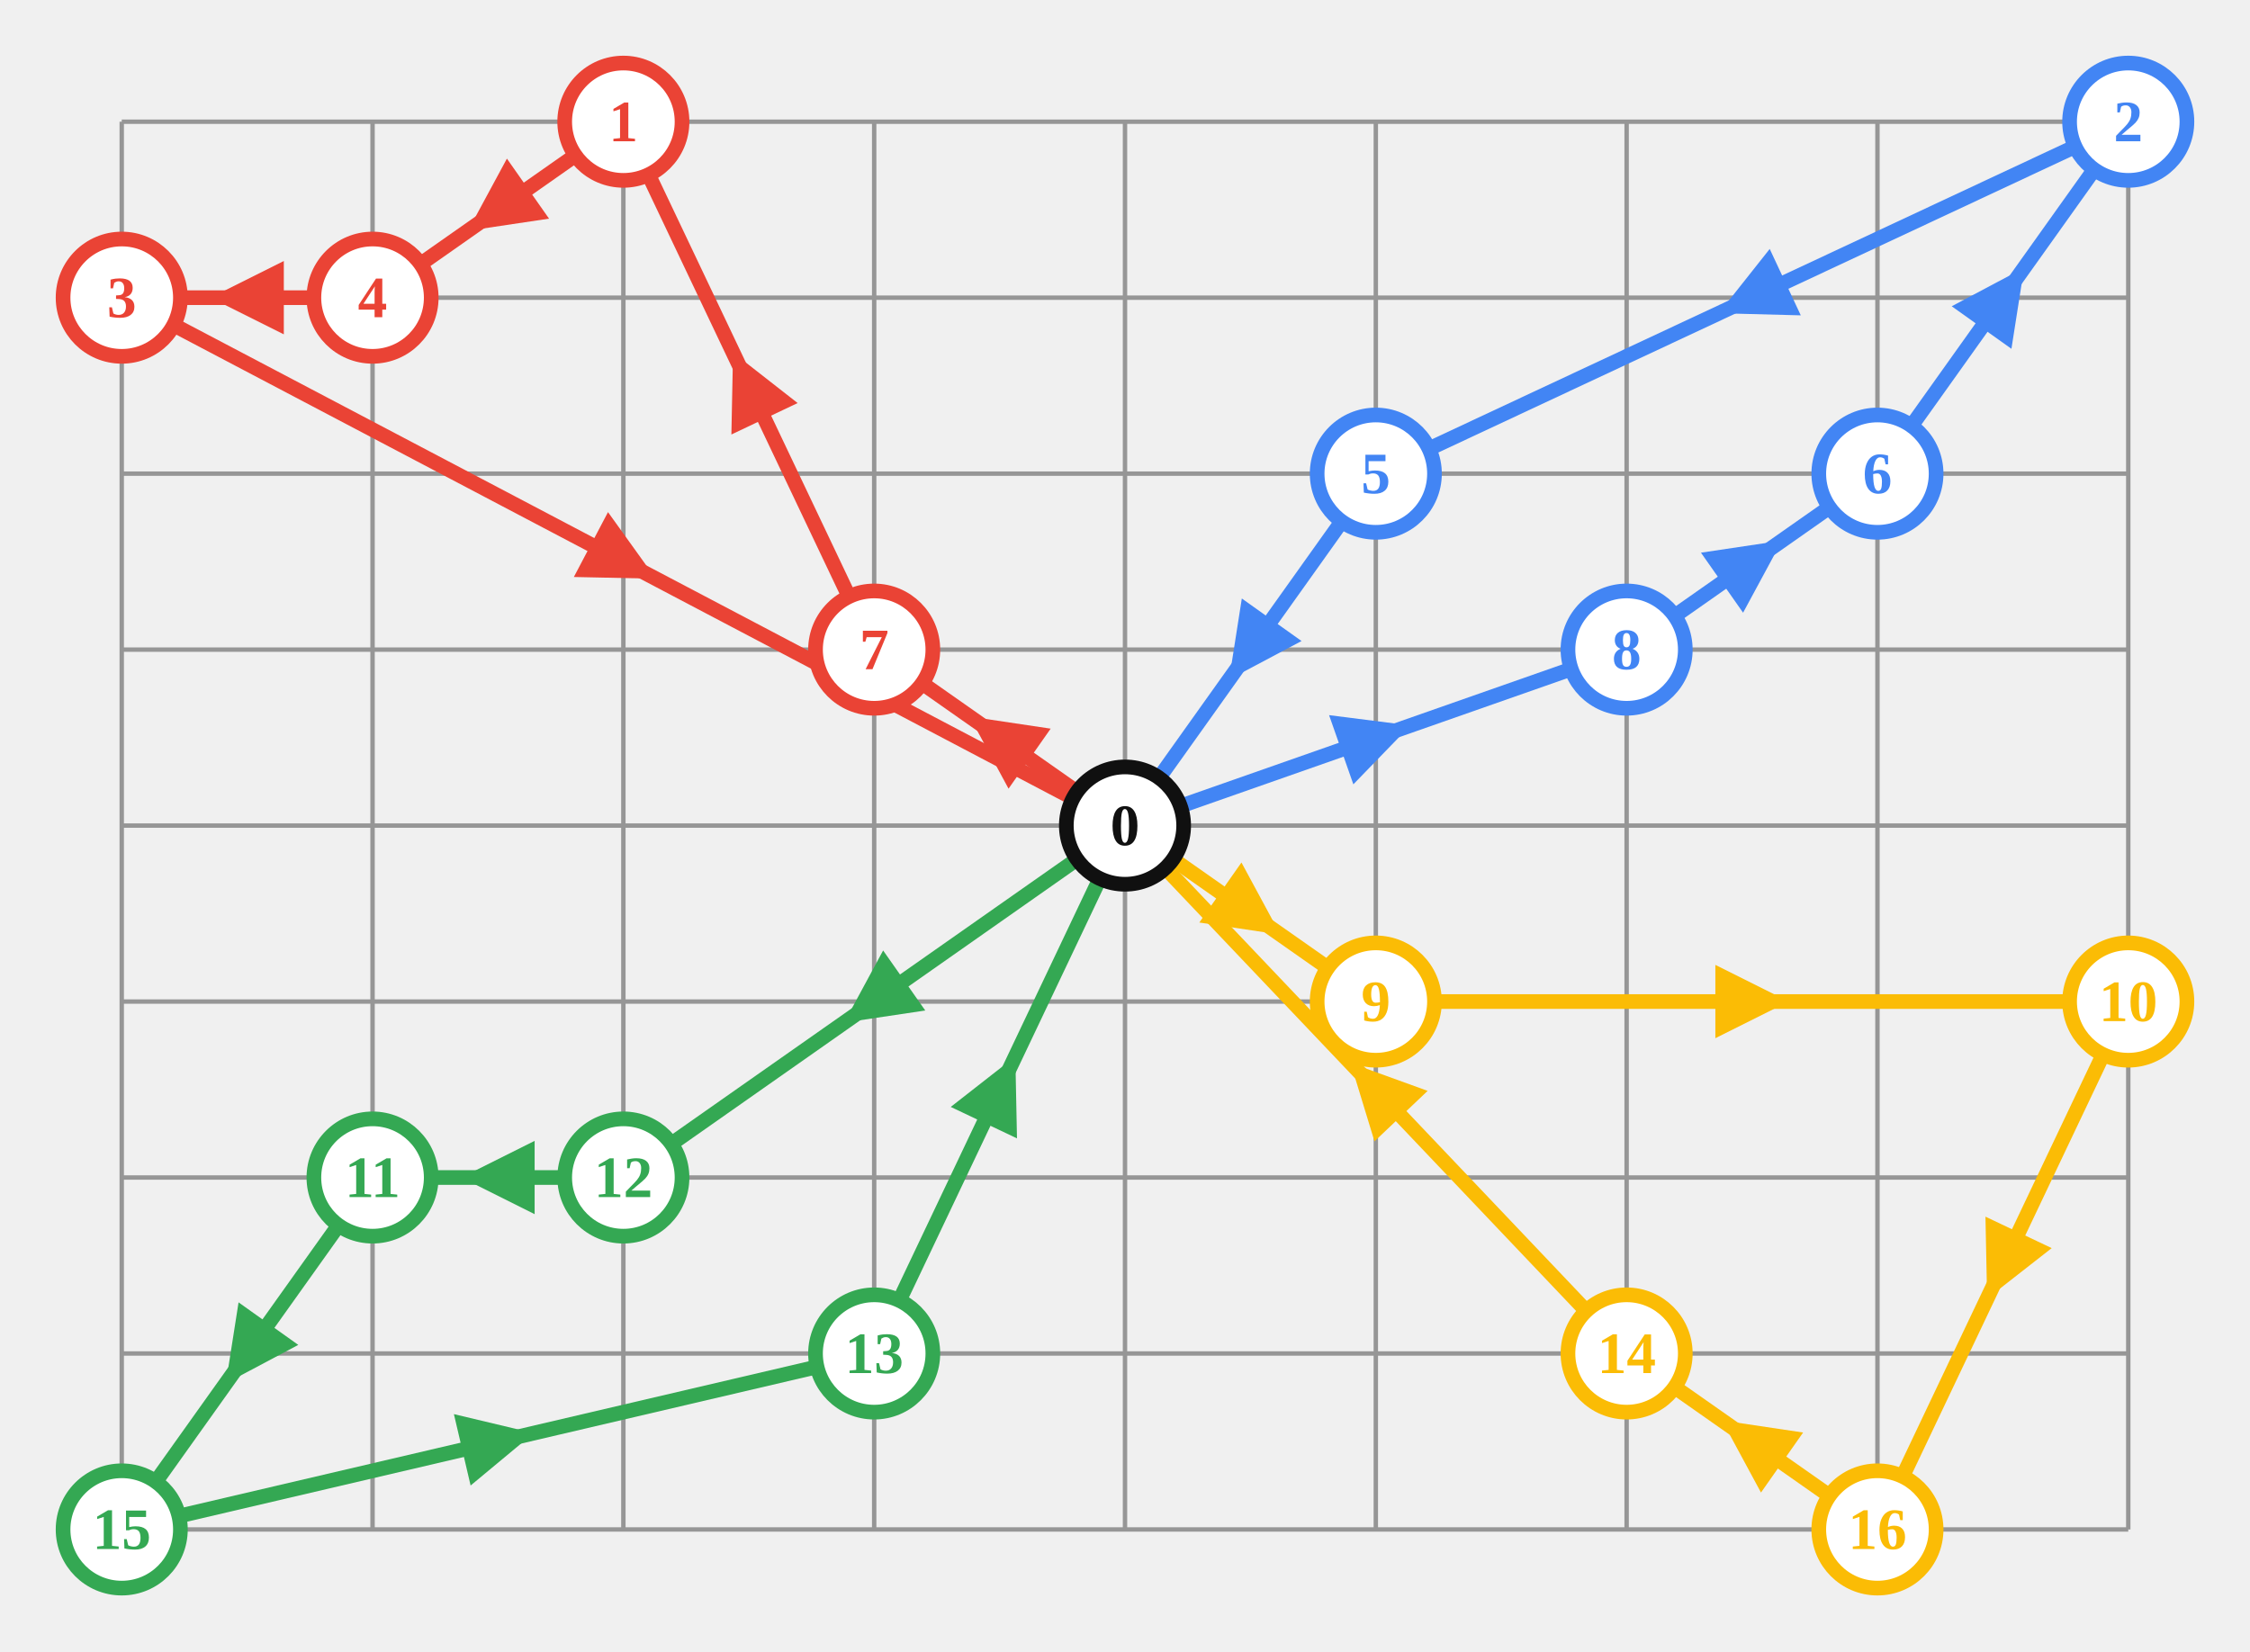
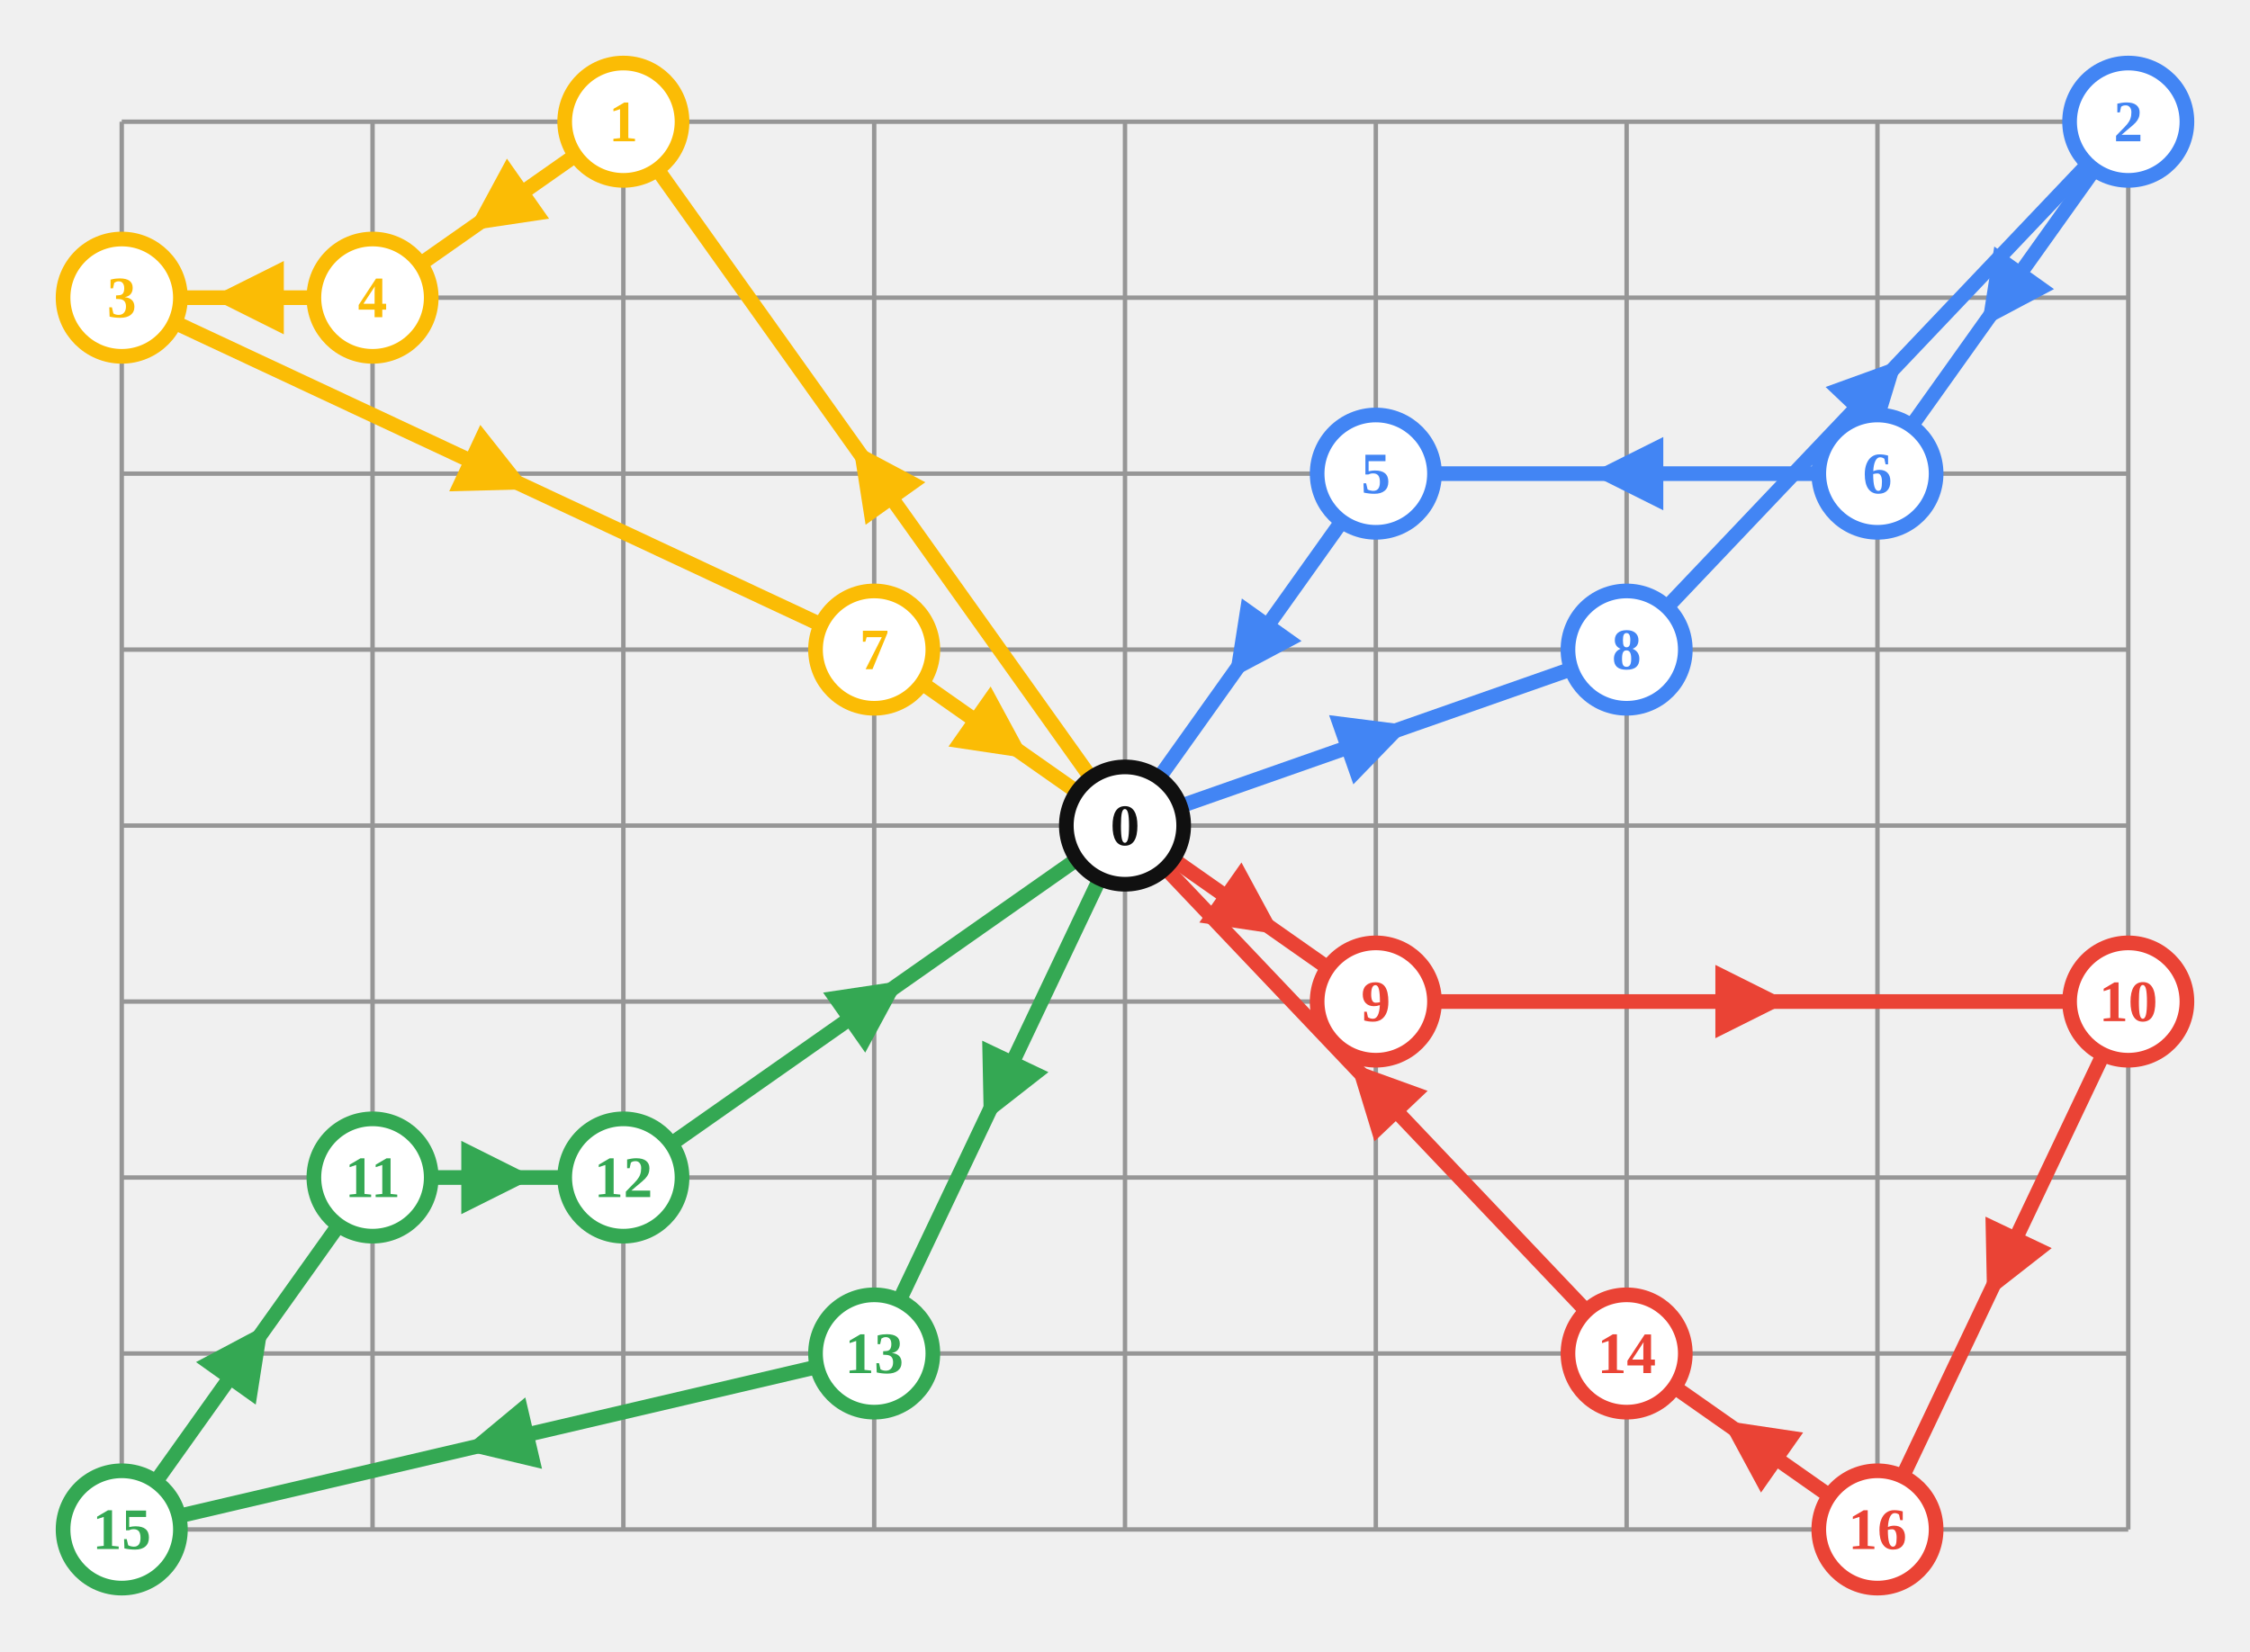
<svg xmlns="http://www.w3.org/2000/svg" version="1.1" width="1022.667" height="750.667" viewBox="-55.333 -55.333 1022.667 750.667">
  <defs>
    <marker id="arrow_blue" viewBox="0 0 16 16" refX="8" refY="8" markerUnits="strokeWidth" markerWidth="5" markerHeight="5" orient="auto">
      <path d="M 0 0 L 16 8 L 0 16 z" stroke="none" fill="#4285F4" />
    </marker>
    <marker id="arrow_red" viewBox="0 0 16 16" refX="8" refY="8" markerUnits="strokeWidth" markerWidth="5" markerHeight="5" orient="auto">
      <path d="M 0 0 L 16 8 L 0 16 z" stroke="none" fill="#EA4335" />
    </marker>
    <marker id="arrow_yellow" viewBox="0 0 16 16" refX="8" refY="8" markerUnits="strokeWidth" markerWidth="5" markerHeight="5" orient="auto">
      <path d="M 0 0 L 16 8 L 0 16 z" stroke="none" fill="#FBBC05" />
    </marker>
    <marker id="arrow_green" viewBox="0 0 16 16" refX="8" refY="8" markerUnits="strokeWidth" markerWidth="5" markerHeight="5" orient="auto">
      <path d="M 0 0 L 16 8 L 0 16 z" stroke="none" fill="#34A853" />
    </marker>
    <marker id="arrow_black" viewBox="0 0 16 16" refX="8" refY="8" markerUnits="strokeWidth" markerWidth="5" markerHeight="5" orient="auto">
      <path d="M 0 0 L 16 8 L 0 16 z" stroke="none" fill="#101010" />
    </marker>
    <marker id="arrow_white" viewBox="0 0 16 16" refX="8" refY="8" markerUnits="strokeWidth" markerWidth="5" markerHeight="5" orient="auto">
      <path d="M 0 0 L 16 8 L 0 16 z" stroke="none" fill="#FFFFFF" />
    </marker>
  </defs>
  <line x1="0" y1="0" x2="912" y2="0" style="stroke-width:2;stroke:#969696;fill:none" />
  <line x1="0" y1="80" x2="912" y2="80" style="stroke-width:2;stroke:#969696;fill:none" />
  <line x1="0" y1="160" x2="912" y2="160" style="stroke-width:2;stroke:#969696;fill:none" />
  <line x1="0" y1="240" x2="912" y2="240" style="stroke-width:2;stroke:#969696;fill:none" />
  <line x1="0" y1="320" x2="912" y2="320" style="stroke-width:2;stroke:#969696;fill:none" />
  <line x1="0" y1="400" x2="912" y2="400" style="stroke-width:2;stroke:#969696;fill:none" />
  <line x1="0" y1="480" x2="912" y2="480" style="stroke-width:2;stroke:#969696;fill:none" />
  <line x1="0" y1="560" x2="912" y2="560" style="stroke-width:2;stroke:#969696;fill:none" />
  <line x1="0" y1="640" x2="912" y2="640" style="stroke-width:2;stroke:#969696;fill:none" />
  <line x1="0" y1="0" x2="0" y2="640" style="stroke-width:2;stroke:#969696;fill:none" />
  <line x1="114" y1="0" x2="114" y2="640" style="stroke-width:2;stroke:#969696;fill:none" />
  <line x1="228" y1="0" x2="228" y2="640" style="stroke-width:2;stroke:#969696;fill:none" />
  <line x1="342" y1="0" x2="342" y2="640" style="stroke-width:2;stroke:#969696;fill:none" />
  <line x1="456" y1="0" x2="456" y2="640" style="stroke-width:2;stroke:#969696;fill:none" />
  <line x1="570" y1="0" x2="570" y2="640" style="stroke-width:2;stroke:#969696;fill:none" />
  <line x1="684" y1="0" x2="684" y2="640" style="stroke-width:2;stroke:#969696;fill:none" />
  <line x1="798" y1="0" x2="798" y2="640" style="stroke-width:2;stroke:#969696;fill:none" />
  <line x1="912" y1="0" x2="912" y2="640" style="stroke-width:2;stroke:#969696;fill:none" />
  <polyline points="456,320 570.0,280.0 684,240" style="stroke-width:6.667;stroke:#4285F4;fill:none;marker-mid:url(#arrow_blue)" />
-   <polyline points="684,240 741.0,200.0 798,160" style="stroke-width:6.667;stroke:#4285F4;fill:none;marker-mid:url(#arrow_blue)" />
-   <polyline points="798,160 855.0,80.0 912,0" style="stroke-width:6.667;stroke:#4285F4;fill:none;marker-mid:url(#arrow_blue)" />
-   <polyline points="912,0 741.0,80.0 570,160" style="stroke-width:6.667;stroke:#4285F4;fill:none;marker-mid:url(#arrow_blue)" />
+   <polyline points="684,240 798.0,120.0 912,0" style="stroke-width:6.667;stroke:#4285F4;fill:none;marker-mid:url(#arrow_blue)" />
+   <polyline points="912,0 855.0,80.0 798,160" style="stroke-width:6.667;stroke:#4285F4;fill:none;marker-mid:url(#arrow_blue)" />
+   <polyline points="798,160 684.0,160.0 570,160" style="stroke-width:6.667;stroke:#4285F4;fill:none;marker-mid:url(#arrow_blue)" />
  <polyline points="570,160 513.0,240.0 456,320" style="stroke-width:6.667;stroke:#4285F4;fill:none;marker-mid:url(#arrow_blue)" />
  <circle cx="684" cy="240" r="26.667" style="stroke-width:6.667;stroke:#4285F4;fill:white" />
  <text x="684" y="240" dy="8.889" style="text-anchor:middle;font-weight:bold;font-size:26.667;stroke:none;fill:#4285F4">8</text>
+   <circle cx="912" cy="0" r="26.667" style="stroke-width:6.667;stroke:#4285F4;fill:white" />
+   <text x="912" y="0" dy="8.889" style="text-anchor:middle;font-weight:bold;font-size:26.667;stroke:none;fill:#4285F4">2</text>
  <circle cx="798" cy="160" r="26.667" style="stroke-width:6.667;stroke:#4285F4;fill:white" />
  <text x="798" y="160" dy="8.889" style="text-anchor:middle;font-weight:bold;font-size:26.667;stroke:none;fill:#4285F4">6</text>
-   <circle cx="912" cy="0" r="26.667" style="stroke-width:6.667;stroke:#4285F4;fill:white" />
-   <text x="912" y="0" dy="8.889" style="text-anchor:middle;font-weight:bold;font-size:26.667;stroke:none;fill:#4285F4">2</text>
  <circle cx="570" cy="160" r="26.667" style="stroke-width:6.667;stroke:#4285F4;fill:white" />
  <text x="570" y="160" dy="8.889" style="text-anchor:middle;font-weight:bold;font-size:26.667;stroke:none;fill:#4285F4">5</text>
-   <polyline points="456,320 399.0,280.0 342,240" style="stroke-width:6.667;stroke:#EA4335;fill:none;marker-mid:url(#arrow_red)" />
-   <polyline points="342,240 285.0,120.0 228,0" style="stroke-width:6.667;stroke:#EA4335;fill:none;marker-mid:url(#arrow_red)" />
-   <polyline points="228,0 171.0,40.0 114,80" style="stroke-width:6.667;stroke:#EA4335;fill:none;marker-mid:url(#arrow_red)" />
-   <polyline points="114,80 57.0,80.0 0,80" style="stroke-width:6.667;stroke:#EA4335;fill:none;marker-mid:url(#arrow_red)" />
-   <polyline points="0,80 228.0,200.0 456,320" style="stroke-width:6.667;stroke:#EA4335;fill:none;marker-mid:url(#arrow_red)" />
-   <circle cx="342" cy="240" r="26.667" style="stroke-width:6.667;stroke:#EA4335;fill:white" />
-   <text x="342" y="240" dy="8.889" style="text-anchor:middle;font-weight:bold;font-size:26.667;stroke:none;fill:#EA4335">7</text>
-   <circle cx="228" cy="0" r="26.667" style="stroke-width:6.667;stroke:#EA4335;fill:white" />
-   <text x="228" y="0" dy="8.889" style="text-anchor:middle;font-weight:bold;font-size:26.667;stroke:none;fill:#EA4335">1</text>
-   <circle cx="114" cy="80" r="26.667" style="stroke-width:6.667;stroke:#EA4335;fill:white" />
-   <text x="114" y="80" dy="8.889" style="text-anchor:middle;font-weight:bold;font-size:26.667;stroke:none;fill:#EA4335">4</text>
-   <circle cx="0" cy="80" r="26.667" style="stroke-width:6.667;stroke:#EA4335;fill:white" />
-   <text x="0" y="80" dy="8.889" style="text-anchor:middle;font-weight:bold;font-size:26.667;stroke:none;fill:#EA4335">3</text>
-   <polyline points="456,320 513.0,360.0 570,400" style="stroke-width:6.667;stroke:#FBBC05;fill:none;marker-mid:url(#arrow_yellow)" />
-   <polyline points="570,400 741.0,400.0 912,400" style="stroke-width:6.667;stroke:#FBBC05;fill:none;marker-mid:url(#arrow_yellow)" />
-   <polyline points="912,400 855.0,520.0 798,640" style="stroke-width:6.667;stroke:#FBBC05;fill:none;marker-mid:url(#arrow_yellow)" />
-   <polyline points="798,640 741.0,600.0 684,560" style="stroke-width:6.667;stroke:#FBBC05;fill:none;marker-mid:url(#arrow_yellow)" />
-   <polyline points="684,560 570.0,440.0 456,320" style="stroke-width:6.667;stroke:#FBBC05;fill:none;marker-mid:url(#arrow_yellow)" />
-   <circle cx="570" cy="400" r="26.667" style="stroke-width:6.667;stroke:#FBBC05;fill:white" />
-   <text x="570" y="400" dy="8.889" style="text-anchor:middle;font-weight:bold;font-size:26.667;stroke:none;fill:#FBBC05">9</text>
-   <circle cx="912" cy="400" r="26.667" style="stroke-width:6.667;stroke:#FBBC05;fill:white" />
-   <text x="912" y="400" dy="8.889" style="text-anchor:middle;font-weight:bold;font-size:26.667;stroke:none;fill:#FBBC05">10</text>
-   <circle cx="798" cy="640" r="26.667" style="stroke-width:6.667;stroke:#FBBC05;fill:white" />
-   <text x="798" y="640" dy="8.889" style="text-anchor:middle;font-weight:bold;font-size:26.667;stroke:none;fill:#FBBC05">16</text>
-   <circle cx="684" cy="560" r="26.667" style="stroke-width:6.667;stroke:#FBBC05;fill:white" />
-   <text x="684" y="560" dy="8.889" style="text-anchor:middle;font-weight:bold;font-size:26.667;stroke:none;fill:#FBBC05">14</text>
-   <polyline points="456,320 342.0,400.0 228,480" style="stroke-width:6.667;stroke:#34A853;fill:none;marker-mid:url(#arrow_green)" />
-   <polyline points="228,480 171.0,480.0 114,480" style="stroke-width:6.667;stroke:#34A853;fill:none;marker-mid:url(#arrow_green)" />
-   <polyline points="114,480 57.0,560.0 0,640" style="stroke-width:6.667;stroke:#34A853;fill:none;marker-mid:url(#arrow_green)" />
-   <polyline points="0,640 171.0,600.0 342,560" style="stroke-width:6.667;stroke:#34A853;fill:none;marker-mid:url(#arrow_green)" />
-   <polyline points="342,560 399.0,440.0 456,320" style="stroke-width:6.667;stroke:#34A853;fill:none;marker-mid:url(#arrow_green)" />
+   <polyline points="456,320 513.0,360.0 570,400" style="stroke-width:6.667;stroke:#EA4335;fill:none;marker-mid:url(#arrow_red)" />
+   <polyline points="570,400 741.0,400.0 912,400" style="stroke-width:6.667;stroke:#EA4335;fill:none;marker-mid:url(#arrow_red)" />
+   <polyline points="912,400 855.0,520.0 798,640" style="stroke-width:6.667;stroke:#EA4335;fill:none;marker-mid:url(#arrow_red)" />
+   <polyline points="798,640 741.0,600.0 684,560" style="stroke-width:6.667;stroke:#EA4335;fill:none;marker-mid:url(#arrow_red)" />
+   <polyline points="684,560 570.0,440.0 456,320" style="stroke-width:6.667;stroke:#EA4335;fill:none;marker-mid:url(#arrow_red)" />
+   <circle cx="570" cy="400" r="26.667" style="stroke-width:6.667;stroke:#EA4335;fill:white" />
+   <text x="570" y="400" dy="8.889" style="text-anchor:middle;font-weight:bold;font-size:26.667;stroke:none;fill:#EA4335">9</text>
+   <circle cx="912" cy="400" r="26.667" style="stroke-width:6.667;stroke:#EA4335;fill:white" />
+   <text x="912" y="400" dy="8.889" style="text-anchor:middle;font-weight:bold;font-size:26.667;stroke:none;fill:#EA4335">10</text>
+   <circle cx="798" cy="640" r="26.667" style="stroke-width:6.667;stroke:#EA4335;fill:white" />
+   <text x="798" y="640" dy="8.889" style="text-anchor:middle;font-weight:bold;font-size:26.667;stroke:none;fill:#EA4335">16</text>
+   <circle cx="684" cy="560" r="26.667" style="stroke-width:6.667;stroke:#EA4335;fill:white" />
+   <text x="684" y="560" dy="8.889" style="text-anchor:middle;font-weight:bold;font-size:26.667;stroke:none;fill:#EA4335">14</text>
+   <polyline points="456,320 342.0,160.0 228,0" style="stroke-width:6.667;stroke:#FBBC05;fill:none;marker-mid:url(#arrow_yellow)" />
+   <polyline points="228,0 171.0,40.0 114,80" style="stroke-width:6.667;stroke:#FBBC05;fill:none;marker-mid:url(#arrow_yellow)" />
+   <polyline points="114,80 57.0,80.0 0,80" style="stroke-width:6.667;stroke:#FBBC05;fill:none;marker-mid:url(#arrow_yellow)" />
+   <polyline points="0,80 171.0,160.0 342,240" style="stroke-width:6.667;stroke:#FBBC05;fill:none;marker-mid:url(#arrow_yellow)" />
+   <polyline points="342,240 399.0,280.0 456,320" style="stroke-width:6.667;stroke:#FBBC05;fill:none;marker-mid:url(#arrow_yellow)" />
+   <circle cx="228" cy="0" r="26.667" style="stroke-width:6.667;stroke:#FBBC05;fill:white" />
+   <text x="228" y="0" dy="8.889" style="text-anchor:middle;font-weight:bold;font-size:26.667;stroke:none;fill:#FBBC05">1</text>
+   <circle cx="114" cy="80" r="26.667" style="stroke-width:6.667;stroke:#FBBC05;fill:white" />
+   <text x="114" y="80" dy="8.889" style="text-anchor:middle;font-weight:bold;font-size:26.667;stroke:none;fill:#FBBC05">4</text>
+   <circle cx="0" cy="80" r="26.667" style="stroke-width:6.667;stroke:#FBBC05;fill:white" />
+   <text x="0" y="80" dy="8.889" style="text-anchor:middle;font-weight:bold;font-size:26.667;stroke:none;fill:#FBBC05">3</text>
+   <circle cx="342" cy="240" r="26.667" style="stroke-width:6.667;stroke:#FBBC05;fill:white" />
+   <text x="342" y="240" dy="8.889" style="text-anchor:middle;font-weight:bold;font-size:26.667;stroke:none;fill:#FBBC05">7</text>
+   <polyline points="456,320 399.0,440.0 342,560" style="stroke-width:6.667;stroke:#34A853;fill:none;marker-mid:url(#arrow_green)" />
+   <polyline points="342,560 171.0,600.0 0,640" style="stroke-width:6.667;stroke:#34A853;fill:none;marker-mid:url(#arrow_green)" />
+   <polyline points="0,640 57.0,560.0 114,480" style="stroke-width:6.667;stroke:#34A853;fill:none;marker-mid:url(#arrow_green)" />
+   <polyline points="114,480 171.0,480.0 228,480" style="stroke-width:6.667;stroke:#34A853;fill:none;marker-mid:url(#arrow_green)" />
+   <polyline points="228,480 342.0,400.0 456,320" style="stroke-width:6.667;stroke:#34A853;fill:none;marker-mid:url(#arrow_green)" />
+   <circle cx="342" cy="560" r="26.667" style="stroke-width:6.667;stroke:#34A853;fill:white" />
+   <text x="342" y="560" dy="8.889" style="text-anchor:middle;font-weight:bold;font-size:26.667;stroke:none;fill:#34A853">13</text>
+   <circle cx="0" cy="640" r="26.667" style="stroke-width:6.667;stroke:#34A853;fill:white" />
+   <text x="0" y="640" dy="8.889" style="text-anchor:middle;font-weight:bold;font-size:26.667;stroke:none;fill:#34A853">15</text>
+   <circle cx="114" cy="480" r="26.667" style="stroke-width:6.667;stroke:#34A853;fill:white" />
+   <text x="114" y="480" dy="8.889" style="text-anchor:middle;font-weight:bold;font-size:26.667;stroke:none;fill:#34A853">11</text>
  <circle cx="228" cy="480" r="26.667" style="stroke-width:6.667;stroke:#34A853;fill:white" />
  <text x="228" y="480" dy="8.889" style="text-anchor:middle;font-weight:bold;font-size:26.667;stroke:none;fill:#34A853">12</text>
-   <circle cx="114" cy="480" r="26.667" style="stroke-width:6.667;stroke:#34A853;fill:white" />
-   <text x="114" y="480" dy="8.889" style="text-anchor:middle;font-weight:bold;font-size:26.667;stroke:none;fill:#34A853">11</text>
-   <circle cx="0" cy="640" r="26.667" style="stroke-width:6.667;stroke:#34A853;fill:white" />
-   <text x="0" y="640" dy="8.889" style="text-anchor:middle;font-weight:bold;font-size:26.667;stroke:none;fill:#34A853">15</text>
-   <circle cx="342" cy="560" r="26.667" style="stroke-width:6.667;stroke:#34A853;fill:white" />
-   <text x="342" y="560" dy="8.889" style="text-anchor:middle;font-weight:bold;font-size:26.667;stroke:none;fill:#34A853">13</text>
  <circle cx="456" cy="320" r="26.667" style="stroke-width:6.667;stroke:#101010;fill:white" />
  <text x="456" y="320" dy="8.889" style="text-anchor:middle;font-weight:bold;font-size:26.667;stroke:none;fill:#101010">0</text>
</svg>
